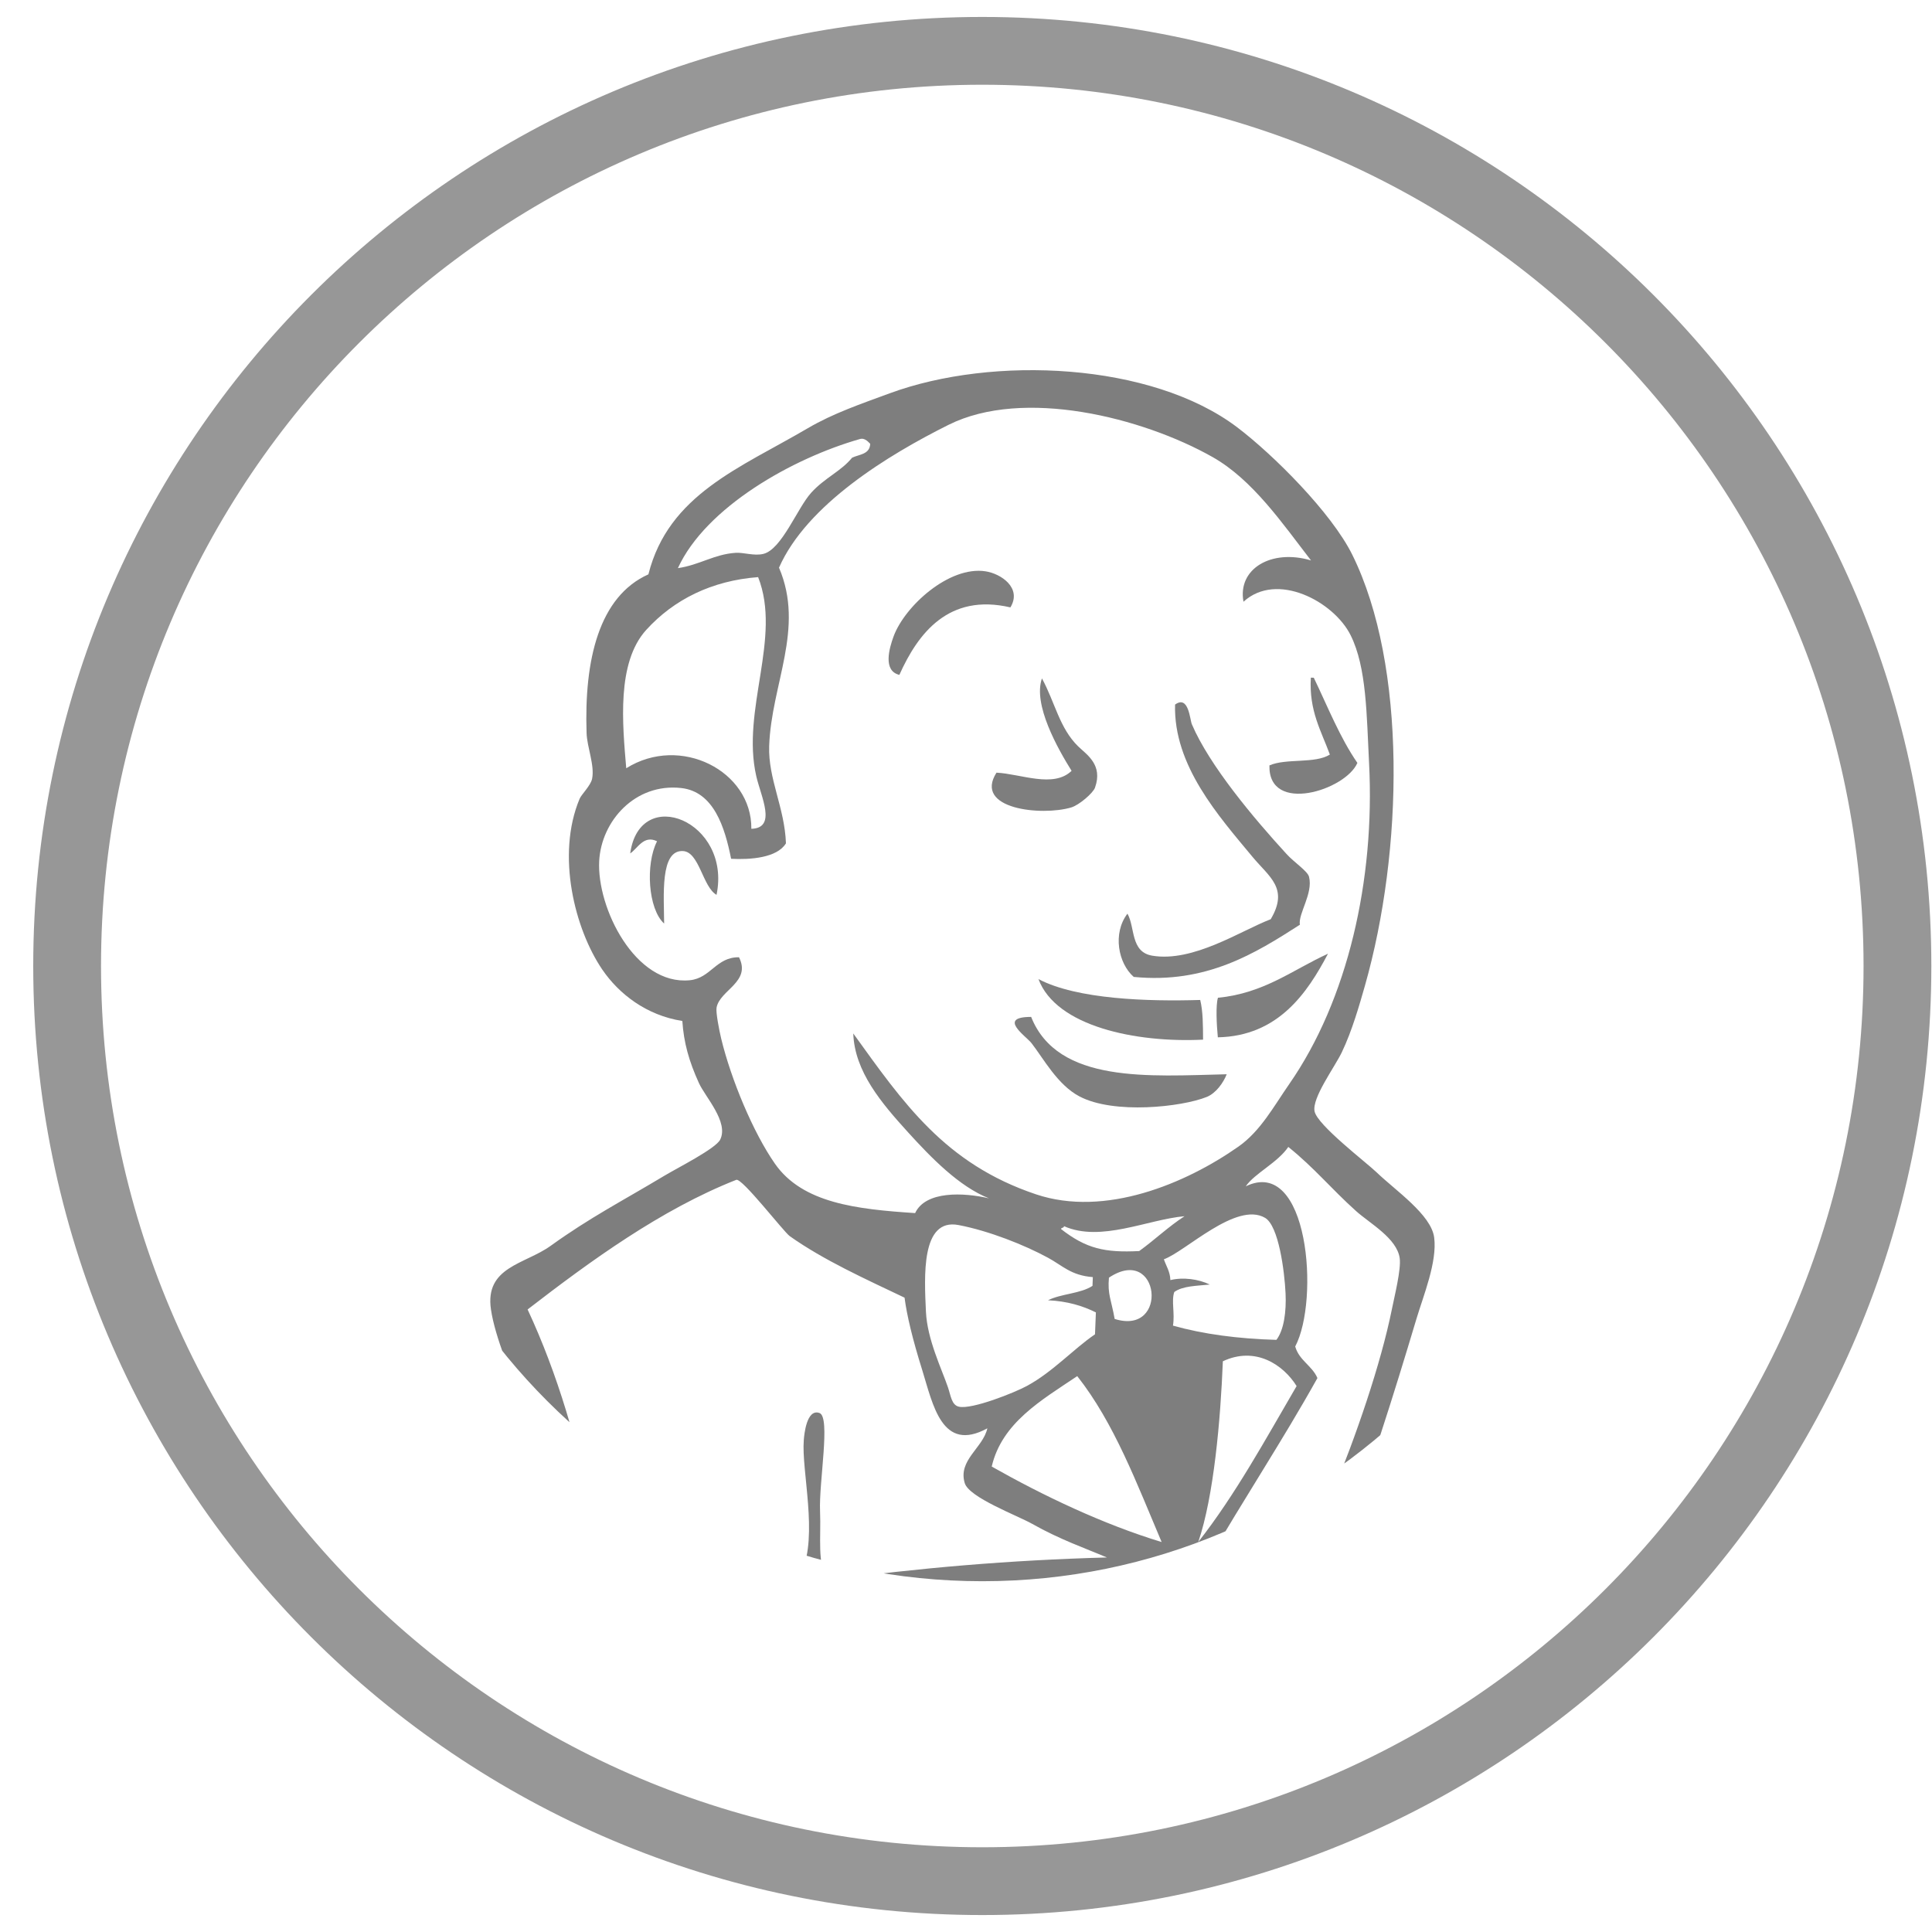
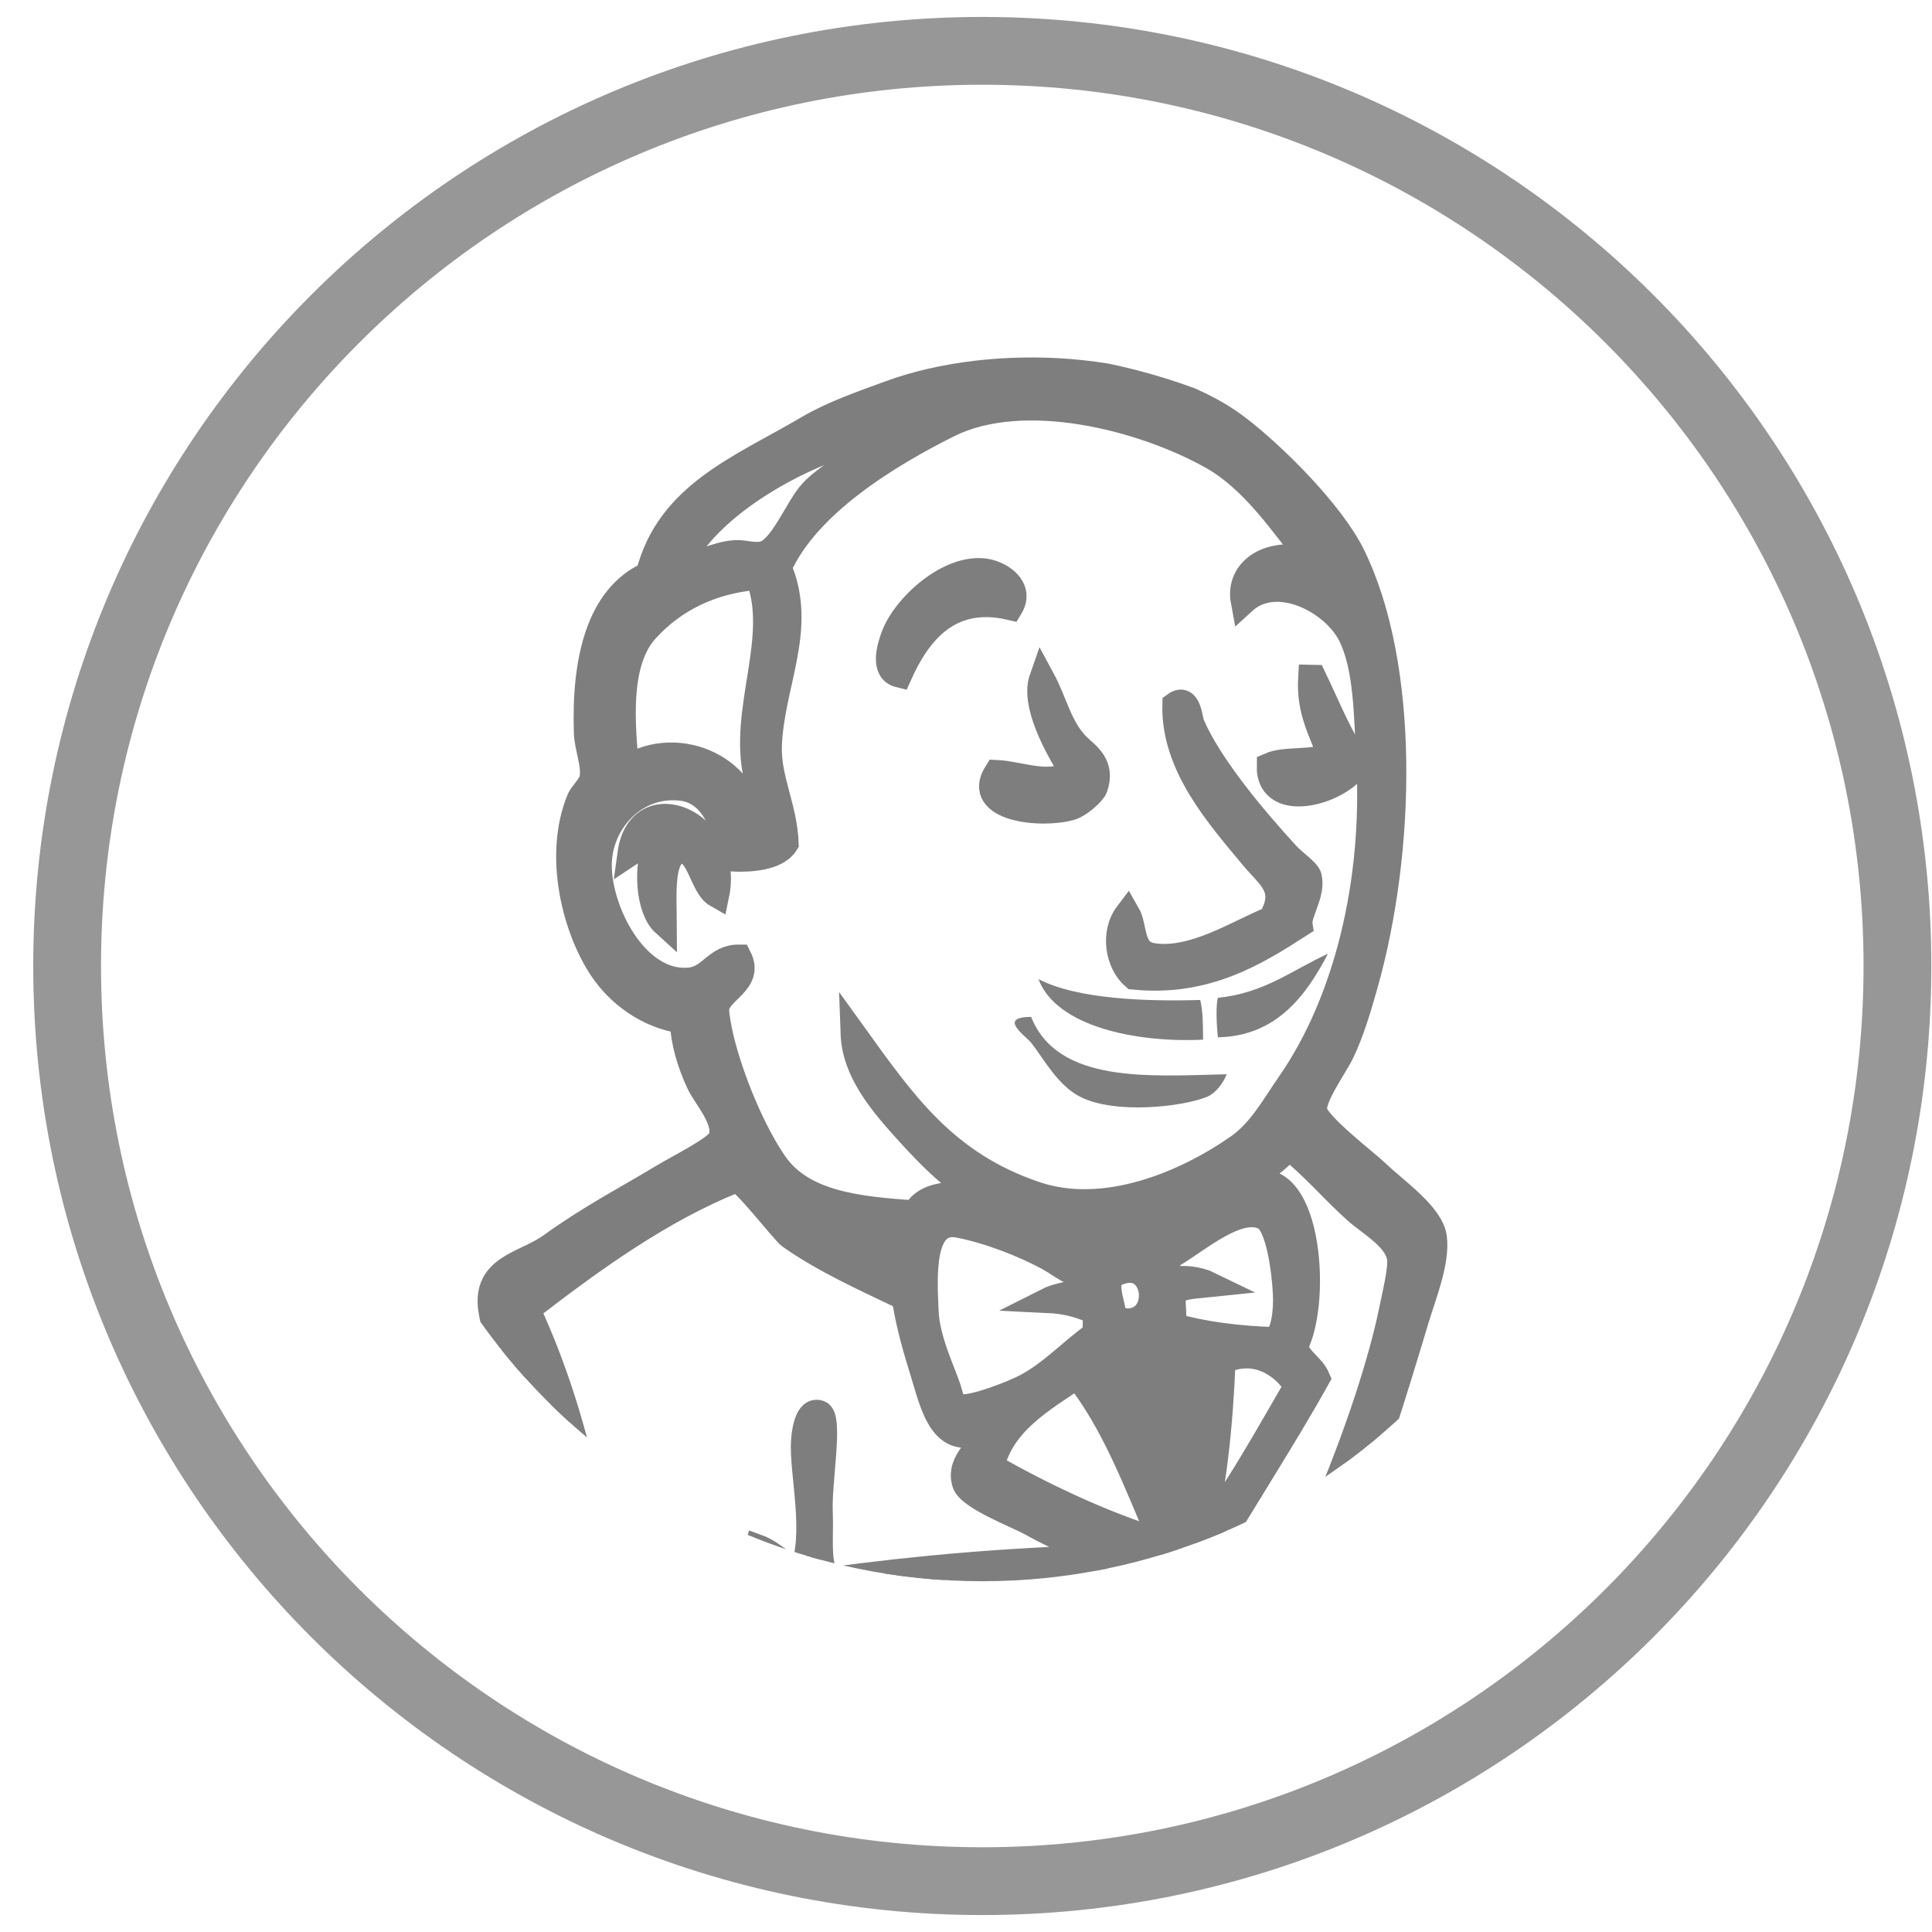
<svg xmlns="http://www.w3.org/2000/svg" xmlns:xlink="http://www.w3.org/1999/xlink" version="1.1" id="Layer_1" x="0px" y="0px" width="57px" height="57px" viewBox="0 0 57 57" enable-background="new 0 0 57 57" xml:space="preserve">
  <g id="Page-1">
    <g id="Flat-1" transform="translate(-112, -896)">
      <g id="Oval-3-_x2B_-Connect-Icon" transform="translate(113.9805, 897.5)">
        <circle id="Oval-3" fill="none" stroke="#979797" stroke-width="2" cx="27" cy="27" r="27">
			</circle>
      </g>
    </g>
  </g>
  <g>
    <defs>
      <circle id="SVGID_1_" cx="28.981" cy="28.498" r="18.153" />
    </defs>
    <clipPath id="SVGID_2_">
      <use xlink:href="#SVGID_1_" overflow="visible" />
    </clipPath>
    <g clip-path="url(#SVGID_2_)">
-       <path fill="#7E7E7E" d="M40.047,22.508c-0.52-0.754-0.875-1.659-1.286-2.513c-0.028,0-0.058-0.001-0.087-0.002    c-0.058,0.982,0.308,1.573,0.561,2.269c-0.437,0.276-1.29,0.103-1.783,0.32C37.415,24.034,39.699,23.317,40.047,22.508z" />
-       <path fill="#7E7E7E" d="M29.399,22.796c-0.685,1.08,1.335,1.284,2.203,1.027c0.237-0.07,0.648-0.426,0.704-0.585    c0.241-0.677-0.245-0.973-0.495-1.216c-0.554-0.541-0.682-1.292-1.07-2.007c-0.271,0.768,0.463,2.068,0.874,2.727    C31.079,23.261,30.116,22.83,29.399,22.796z" />
-       <path fill="#7E7E7E" d="M38.35,27.283c-0.053-0.328,0.395-0.92,0.271-1.414c-0.044-0.171-0.432-0.418-0.666-0.675    c-0.958-1.045-2.271-2.605-2.791-3.825c-0.059-0.134-0.093-0.874-0.496-0.582c-0.049,1.802,1.29,3.294,2.288,4.497    c0.488,0.588,1.076,0.923,0.534,1.836c-0.872,0.332-2.285,1.281-3.498,1.075c-0.645-0.11-0.499-0.841-0.729-1.239    c-0.444,0.584-0.271,1.468,0.186,1.866C35.588,29.033,37.044,28.122,38.35,27.283z" />
-       <path fill="#7E7E7E" d="M18.593,25.178c0.22-0.144,0.396-0.552,0.792-0.358c-0.347,0.678-0.264,2,0.209,2.428    c-0.003-0.805-0.129-2.181,0.559-2.139c0.48,0.029,0.578,1.059,0.987,1.292C21.59,24.228,18.876,23.129,18.593,25.178z" />
+       <path fill="#7E7E7E" stroke="#7E7E7E" stroke-width="0.75" d="M40.047,22.508c-0.52-0.754-0.875-1.659-1.286-2.513    c-0.028,0-0.058-0.001-0.087-0.002c-0.058,0.982,0.308,1.573,0.561,2.269c-0.437,0.276-1.29,0.103-1.783,0.32    C37.415,24.034,39.699,23.317,40.047,22.508z" />
+       <path fill="#7E7E7E" stroke="#7E7E7E" stroke-width="0.75" d="M29.399,22.796c-0.685,1.08,1.335,1.284,2.203,1.027    c0.237-0.07,0.648-0.426,0.704-0.585c0.241-0.677-0.245-0.973-0.495-1.216c-0.554-0.541-0.682-1.292-1.07-2.007    c-0.271,0.768,0.463,2.068,0.874,2.727C31.079,23.261,30.116,22.83,29.399,22.796z" />
+       <path fill="#7E7E7E" stroke="#7E7E7E" stroke-width="0.75" d="M38.35,27.283c-0.053-0.328,0.395-0.92,0.271-1.414    c-0.044-0.171-0.432-0.418-0.666-0.675c-0.958-1.045-2.271-2.605-2.791-3.825c-0.059-0.134-0.093-0.874-0.496-0.582    c-0.049,1.802,1.29,3.294,2.288,4.497c0.488,0.588,1.076,0.923,0.534,1.836c-0.872,0.332-2.285,1.281-3.498,1.075    c-0.645-0.11-0.499-0.841-0.729-1.239c-0.444,0.584-0.271,1.468,0.186,1.866C35.588,29.033,37.044,28.122,38.35,27.283z" />
+       <path fill="#7E7E7E" stroke="#7E7E7E" stroke-width="0.75" d="M18.593,25.178c0.22-0.144,0.396-0.552,0.792-0.358    c-0.347,0.678-0.264,2,0.209,2.428c-0.003-0.805-0.129-2.181,0.559-2.139c0.48,0.029,0.578,1.059,0.987,1.292    C21.59,24.228,18.876,23.129,18.593,25.178z" />
      <path fill="#7E7E7E" d="M35.93,30.604c1.783-0.036,2.642-1.312,3.25-2.467c-1.043,0.476-1.885,1.169-3.247,1.3    C35.865,29.662,35.894,30.229,35.93,30.604z" />
      <path fill="#7E7E7E" d="M35.494,30.673c-0.002-0.412-0.001-0.831-0.084-1.171c-1.545,0.047-3.635-0.017-4.772-0.616    C31.158,30.281,33.509,30.771,35.494,30.673z" />
      <path fill="#7E7E7E" d="M30.422,30.002c-1.006,0-0.158,0.56,0.013,0.777c0.352,0.453,0.766,1.228,1.408,1.566    c1.015,0.54,3.028,0.314,3.76,0.018c0.271-0.11,0.487-0.413,0.589-0.669C33.912,31.748,31.208,31.976,30.422,30.002z" />
      <g>
-         <path fill="#7E7E7E" d="M26.534,19.911c0.551-1.229,1.455-2.415,3.276-1.991c0.348-0.574-0.276-0.996-0.737-1.065     c-1.073-0.162-2.385,1.031-2.711,1.925C26.237,19.122,26.041,19.792,26.534,19.911z" />
-         <path fill="#7E7E7E" d="M46.303,48.423c-0.193-0.826-0.632-2.179-1.008-2.979c-1.016-2.168-4.041-0.808-5.662-0.002     c0.786-2.067,1.462-4.211,2.156-6.53c0.207-0.692,0.616-1.679,0.524-2.4c-0.086-0.675-1.141-1.387-1.697-1.923     c-0.309-0.297-1.748-1.392-1.832-1.8c-0.081-0.396,0.586-1.293,0.802-1.74c0.308-0.641,0.529-1.428,0.682-1.962     c1.133-3.98,1.246-9.448-0.371-12.72c-0.614-1.24-2.327-2.951-3.398-3.762c-2.528-1.911-7.201-2.123-10.248-1.002     c-0.849,0.313-1.671,0.592-2.417,1.03c-1.995,1.171-4.112,1.956-4.704,4.312c-1.457,0.653-1.897,2.518-1.824,4.683     c0.014,0.421,0.243,0.949,0.163,1.347c-0.04,0.201-0.312,0.459-0.368,0.59c-0.699,1.666-0.139,3.855,0.668,5.04     c0.488,0.715,1.296,1.35,2.362,1.517c0.042,0.639,0.196,1.188,0.491,1.835c0.186,0.409,0.883,1.145,0.626,1.665     c-0.129,0.265-1.264,0.836-1.64,1.062c-1.27,0.762-2.191,1.229-3.364,2.073c-0.759,0.546-1.946,0.616-1.759,1.878     c0.126,0.849,0.61,1.903,0.887,2.757c0.3,0.92,0.729,1.763,0.976,2.716c0.548,2.13,0.663,4.133,0.796,6.213     c0.053,0.812-0.034,1.674,0.177,2.124c0.218,0.465,1.024,0.611,1.608,0.883c1.684,0.78,3.471,1.97,5.681,1.732     c0.526,1.771,1.025,3.656,1.657,5.208c2.265,0.813,5.84,0.687,8.197,0.404c0.714-0.087,1.471-0.439,1.639-1.061     c-0.05-0.382-0.106-0.763-0.083-1.214c0.737-0.152,1.739-0.277,1.902-1.094c0.228-1.142-0.723-2.78-0.406-4.036     c0.426-0.137,0.882-0.245,0.813-0.918c0.718-0.374,1.571-0.457,2.48-0.423c0.116,0.228,0.283,0.444,0.434,0.569     c1.273,0.255,2.508,0.277,3.565-0.067C46.006,52.036,46.577,49.588,46.303,48.423z M25.377,12.951     c0.11-0.03,0.206,0.044,0.297,0.142c-0.013,0.316-0.324,0.31-0.535,0.411c-0.328,0.403-0.807,0.592-1.207,1.034     c-0.409,0.452-0.867,1.669-1.409,1.803c-0.272,0.068-0.583-0.047-0.82-0.031c-0.627,0.04-1.068,0.36-1.703,0.452     C20.821,14.968,23.38,13.518,25.377,12.951z M19.066,18.584c0.814-0.896,1.935-1.454,3.301-1.557     c0.704,1.79-0.505,3.917-0.054,5.875c0.137,0.6,0.614,1.53-0.146,1.55c0.019-1.706-2.097-2.789-3.691-1.786     C18.368,21.374,18.184,19.555,19.066,18.584z M21.277,30.641c-0.059-0.247-0.162-0.775-0.136-0.913     c0.096-0.523,1.03-0.754,0.662-1.486c-0.678-0.007-0.83,0.616-1.452,0.678c-1.61,0.159-2.746-2.135-2.673-3.518     c0.062-1.176,1.057-2.302,2.417-2.153c0.962,0.105,1.289,1.154,1.475,2.088c0.555,0.03,1.355-0.023,1.618-0.456     c-0.038-1.056-0.528-1.902-0.495-2.872c0.063-1.822,1.057-3.467,0.29-5.261c0.82-1.861,3.225-3.328,5.004-4.215     c2.206-1.099,5.713-0.22,7.785,0.95c1.19,0.672,2.07,1.97,2.907,3.051c-1.174-0.348-2.174,0.251-1.992,1.219     c0.983-0.901,2.664-0.009,3.16,0.987c0.476,0.953,0.472,2.365,0.545,3.781c0.177,3.434-0.629,6.979-2.354,9.46     c-0.46,0.663-0.849,1.389-1.497,1.845c-1.563,1.098-3.941,2.093-5.977,1.41c-2.689-0.903-3.911-2.695-5.39-4.746     c0.04,1.127,0.833,2.053,1.615,2.915c0.682,0.75,1.505,1.6,2.389,1.95c-0.739-0.174-1.871-0.228-2.179,0.435     c-1.722-0.114-3.321-0.29-4.136-1.457C22.221,33.413,21.57,31.851,21.277,30.641z M33.61,36.91     c-1.012,0.051-1.563-0.069-2.308-0.651c0.013-0.047,0.087-0.025,0.09-0.083c1.084,0.482,2.461-0.197,3.555-0.294     C34.471,36.191,34.068,36.579,33.61,36.91z M32.886,38.913c-0.099-0.563-0.214-0.724-0.169-1.218     C34.22,36.694,34.501,39.419,32.886,38.913z M32.332,38.72c-0.01,0.215-0.018,0.431-0.026,0.646     c-0.648,0.444-1.24,1.105-2.004,1.521c-0.36,0.197-1.627,0.704-2.012,0.615c-0.216-0.05-0.236-0.32-0.323-0.574     c-0.186-0.545-0.611-1.411-0.649-2.23c-0.047-1.034-0.152-2.769,0.964-2.555c0.898,0.172,1.945,0.587,2.642,0.967     c0.426,0.231,0.672,0.519,1.318,0.569c-0.004,0.087-0.007,0.172-0.01,0.258c-0.354,0.233-0.926,0.23-1.313,0.425     C31.49,38.389,31.94,38.525,32.332,38.72z M24.418,46.624c-0.318-0.493-0.19-1.254-0.224-2.039     c-0.037-0.854,0.318-2.778-0.017-2.897c-0.379-0.135-0.451,0.635-0.463,0.803c-0.072,0.9,0.428,2.811-0.064,3.887     c-0.539-0.152-0.806-0.557-1.311-0.74c-0.199,0.623,0.411,0.654,0.348,1.05c-0.082,0.526-1.076,0.086-1.07,0.866     c0.647,0.104,1.639-0.201,2.33,0.09c0.181,2.123,0.472,4.131,0.79,6.383c-2.752-0.142-4.532-1.509-6.56-2.456     c-0.127-4.485-0.841-9.14-2.611-12.938c1.856-1.432,3.935-2.948,6.156-3.824c0.168-0.065,1.396,1.53,1.578,1.661     c0.995,0.706,2.231,1.264,3.387,1.815c0.07,0.53,0.234,1.218,0.522,2.138c0.316,1.017,0.579,2.45,1.921,1.717     c-0.128,0.579-0.873,0.939-0.667,1.617c0.129,0.424,1.538,0.949,1.985,1.199c0.824,0.466,1.575,0.724,2.209,0.994     C29.779,46.028,27.077,46.262,24.418,46.624z M29.259,43.268c0.299-1.291,1.465-1.958,2.523-2.668     c1.094,1.387,1.758,3.172,2.49,4.895C32.544,44.971,30.775,44.126,29.259,43.268z M34.645,38.118     c0.25-0.182,0.669-0.18,1.047-0.22c-0.328-0.16-0.786-0.224-1.162-0.131c-0.009-0.255-0.124-0.413-0.192-0.614     c0.636-0.226,2.139-1.717,2.985-1.223c0.403,0.235,0.574,1.576,0.605,2.227c0.026,0.542-0.049,1.086-0.27,1.373     c-1.133-0.032-2.157-0.168-3.052-0.42C34.667,38.741,34.553,38.383,34.645,38.118z M38.254,40.893     c-0.923,1.582-1.806,3.204-2.901,4.6c0.46-1.349,0.657-3.61,0.725-5.331C37.038,39.71,37.86,40.262,38.254,40.893z      M35.249,52.663c-0.142-1.829-0.247-3.631-0.223-5.454c0.497-0.166,0.937-0.156,1.434-0.162c0.431,1.557,0.404,3.538,0.616,5.298     C36.425,52.485,35.95,52.557,35.249,52.663z M38.461,45.611c-0.923,0.367-2.043-0.034-2.827,0.453     c1.054-1.828,2.202-3.556,3.234-5.407c-0.156-0.366-0.543-0.522-0.655-0.932c0.725-1.37,0.393-5.622-1.459-4.725     c0.259-0.381,0.938-0.695,1.255-1.162c0.781,0.629,1.253,1.222,2,1.893c0.407,0.365,1.206,0.801,1.287,1.392     c0.045,0.328-0.157,1.132-0.231,1.503c-0.327,1.62-1.065,3.764-1.768,5.461C39.042,44.707,38.798,45.48,38.461,45.611z" />
+         <path fill="#7E7E7E" stroke="#7E7E7E" stroke-width="0.75" d="M26.534,19.911c0.551-1.229,1.455-2.415,3.276-1.991     c0.348-0.574-0.276-0.996-0.737-1.065c-1.073-0.162-2.385,1.031-2.711,1.925C26.237,19.122,26.041,19.792,26.534,19.911z" />
+         <path fill="#7E7E7E" stroke="#7E7E7E" stroke-width="0.75" d="M46.303,48.423c-0.193-0.826-0.632-2.179-1.008-2.979     c-1.016-2.168-4.041-0.808-5.662-0.002c0.786-2.067,1.462-4.211,2.156-6.53c0.207-0.692,0.616-1.679,0.524-2.4     c-0.086-0.675-1.141-1.387-1.697-1.923c-0.309-0.297-1.748-1.392-1.832-1.8c-0.081-0.396,0.586-1.293,0.802-1.74     c0.308-0.641,0.529-1.428,0.682-1.962c1.133-3.98,1.246-9.448-0.371-12.72c-0.614-1.24-2.327-2.951-3.398-3.762     c-2.528-1.911-7.201-2.123-10.248-1.002c-0.849,0.313-1.671,0.592-2.417,1.03c-1.995,1.171-4.112,1.956-4.704,4.312     c-1.457,0.653-1.897,2.518-1.824,4.683c0.014,0.421,0.243,0.949,0.163,1.347c-0.04,0.201-0.312,0.459-0.368,0.59     c-0.699,1.666-0.139,3.855,0.668,5.04c0.488,0.715,1.296,1.35,2.362,1.517c0.042,0.639,0.196,1.188,0.491,1.835     c0.186,0.409,0.883,1.145,0.626,1.665c-0.129,0.265-1.264,0.836-1.64,1.062c-1.27,0.762-2.191,1.229-3.364,2.073     c-0.759,0.546-1.946,0.616-1.759,1.878c0.126,0.849,0.61,1.903,0.887,2.757c0.3,0.92,0.729,1.763,0.976,2.716     c0.548,2.13,0.663,4.133,0.796,6.213c0.053,0.812-0.034,1.674,0.177,2.124c0.218,0.465,1.024,0.611,1.608,0.883     c1.684,0.78,3.471,1.97,5.681,1.732c0.526,1.771,1.025,3.656,1.657,5.208c2.265,0.813,5.84,0.687,8.197,0.404     c0.714-0.087,1.471-0.439,1.639-1.061c-0.05-0.382-0.106-0.763-0.083-1.214c0.737-0.152,1.739-0.277,1.902-1.094     c0.228-1.142-0.723-2.78-0.406-4.036c0.426-0.137,0.882-0.245,0.813-0.918c0.718-0.374,1.571-0.457,2.48-0.423     c0.116,0.228,0.283,0.444,0.434,0.569c1.273,0.255,2.508,0.277,3.565-0.067C46.006,52.036,46.577,49.588,46.303,48.423z      M25.377,12.951c0.11-0.03,0.206,0.044,0.297,0.142c-0.013,0.316-0.324,0.31-0.535,0.411c-0.328,0.403-0.807,0.592-1.207,1.034     c-0.409,0.452-0.867,1.669-1.409,1.803c-0.272,0.068-0.583-0.047-0.82-0.031c-0.627,0.04-1.068,0.36-1.703,0.452     C20.821,14.968,23.38,13.518,25.377,12.951z M19.066,18.584c0.814-0.896,1.935-1.454,3.301-1.557     c0.704,1.79-0.505,3.917-0.054,5.875c0.137,0.6,0.614,1.53-0.146,1.55c0.019-1.706-2.097-2.789-3.691-1.786     C18.368,21.374,18.184,19.555,19.066,18.584z M21.277,30.641c-0.059-0.247-0.162-0.775-0.136-0.913     c0.096-0.523,1.03-0.754,0.662-1.486c-0.678-0.007-0.83,0.616-1.452,0.678c-1.61,0.159-2.746-2.135-2.673-3.518     c0.062-1.176,1.057-2.302,2.417-2.153c0.962,0.105,1.289,1.154,1.475,2.088c0.555,0.03,1.355-0.023,1.618-0.456     c-0.038-1.056-0.528-1.902-0.495-2.872c0.063-1.822,1.057-3.467,0.29-5.261c0.82-1.861,3.225-3.328,5.004-4.215     c2.206-1.099,5.713-0.22,7.785,0.95c1.19,0.672,2.07,1.97,2.907,3.051c-1.174-0.348-2.174,0.251-1.992,1.219     c0.983-0.901,2.664-0.009,3.16,0.987c0.476,0.953,0.472,2.365,0.545,3.781c0.177,3.434-0.629,6.979-2.354,9.46     c-0.46,0.663-0.849,1.389-1.497,1.845c-1.563,1.098-3.941,2.093-5.977,1.41c-2.689-0.903-3.911-2.695-5.39-4.746     c0.04,1.127,0.833,2.053,1.615,2.915c0.682,0.75,1.505,1.6,2.389,1.95c-0.739-0.174-1.871-0.228-2.179,0.435     c-1.722-0.114-3.321-0.29-4.136-1.457C22.221,33.413,21.57,31.851,21.277,30.641z M33.61,36.91     c-1.012,0.051-1.563-0.069-2.308-0.651c0.013-0.047,0.087-0.025,0.09-0.083c1.084,0.482,2.461-0.197,3.555-0.294     C34.471,36.191,34.068,36.579,33.61,36.91z M32.886,38.913c-0.099-0.563-0.214-0.724-0.169-1.218     C34.22,36.694,34.501,39.419,32.886,38.913z M32.332,38.72c-0.01,0.215-0.018,0.431-0.026,0.646     c-0.648,0.444-1.24,1.105-2.004,1.521c-0.36,0.197-1.627,0.704-2.012,0.615c-0.216-0.05-0.236-0.32-0.323-0.574     c-0.186-0.545-0.611-1.411-0.649-2.23c-0.047-1.034-0.152-2.769,0.964-2.555c0.898,0.172,1.945,0.587,2.642,0.967     c0.426,0.231,0.672,0.519,1.318,0.569c-0.004,0.087-0.007,0.172-0.01,0.258c-0.354,0.233-0.926,0.23-1.313,0.425     C31.49,38.389,31.94,38.525,32.332,38.72z M24.418,46.624c-0.318-0.493-0.19-1.254-0.224-2.039     c-0.037-0.854,0.318-2.778-0.017-2.897c-0.379-0.135-0.451,0.635-0.463,0.803c-0.072,0.9,0.428,2.811-0.064,3.887     c-0.539-0.152-0.806-0.557-1.311-0.74c-0.199,0.623,0.411,0.654,0.348,1.05c-0.082,0.526-1.076,0.086-1.07,0.866     c0.647,0.104,1.639-0.201,2.33,0.09c0.181,2.123,0.472,4.131,0.79,6.383c-2.752-0.142-4.532-1.509-6.56-2.456     c-0.127-4.485-0.841-9.14-2.611-12.938c1.856-1.432,3.935-2.948,6.156-3.824c0.168-0.065,1.396,1.53,1.578,1.661     c0.995,0.706,2.231,1.264,3.387,1.815c0.07,0.53,0.234,1.218,0.522,2.138c0.316,1.017,0.579,2.45,1.921,1.717     c-0.128,0.579-0.873,0.939-0.667,1.617c0.129,0.424,1.538,0.949,1.985,1.199c0.824,0.466,1.575,0.724,2.209,0.994     C29.779,46.028,27.077,46.262,24.418,46.624z M29.259,43.268c0.299-1.291,1.465-1.958,2.523-2.668     c1.094,1.387,1.758,3.172,2.49,4.895C32.544,44.971,30.775,44.126,29.259,43.268z M34.645,38.118     c0.25-0.182,0.669-0.18,1.047-0.22c-0.328-0.16-0.786-0.224-1.162-0.131c-0.009-0.255-0.124-0.413-0.192-0.614     c0.636-0.226,2.139-1.717,2.985-1.223c0.403,0.235,0.574,1.576,0.605,2.227c0.026,0.542-0.049,1.086-0.27,1.373     c-1.133-0.032-2.157-0.168-3.052-0.42C34.667,38.741,34.553,38.383,34.645,38.118z M38.254,40.893     c-0.923,1.582-1.806,3.204-2.901,4.6c0.46-1.349,0.657-3.61,0.725-5.331C37.038,39.71,37.86,40.262,38.254,40.893z      M35.249,52.663c-0.142-1.829-0.247-3.631-0.223-5.454c0.497-0.166,0.937-0.156,1.434-0.162c0.431,1.557,0.404,3.538,0.616,5.298     C36.425,52.485,35.95,52.557,35.249,52.663z M38.461,45.611c-0.923,0.367-2.043-0.034-2.827,0.453     c1.054-1.828,2.202-3.556,3.234-5.407c-0.156-0.366-0.543-0.522-0.655-0.932c0.725-1.37,0.393-5.622-1.459-4.725     c0.259-0.381,0.938-0.695,1.255-1.162c0.781,0.629,1.253,1.222,2,1.893c0.407,0.365,1.206,0.801,1.287,1.392     c0.045,0.328-0.157,1.132-0.231,1.503c-0.327,1.62-1.065,3.764-1.768,5.461C39.042,44.707,38.798,45.48,38.461,45.611z" />
      </g>
    </g>
  </g>
</svg>
